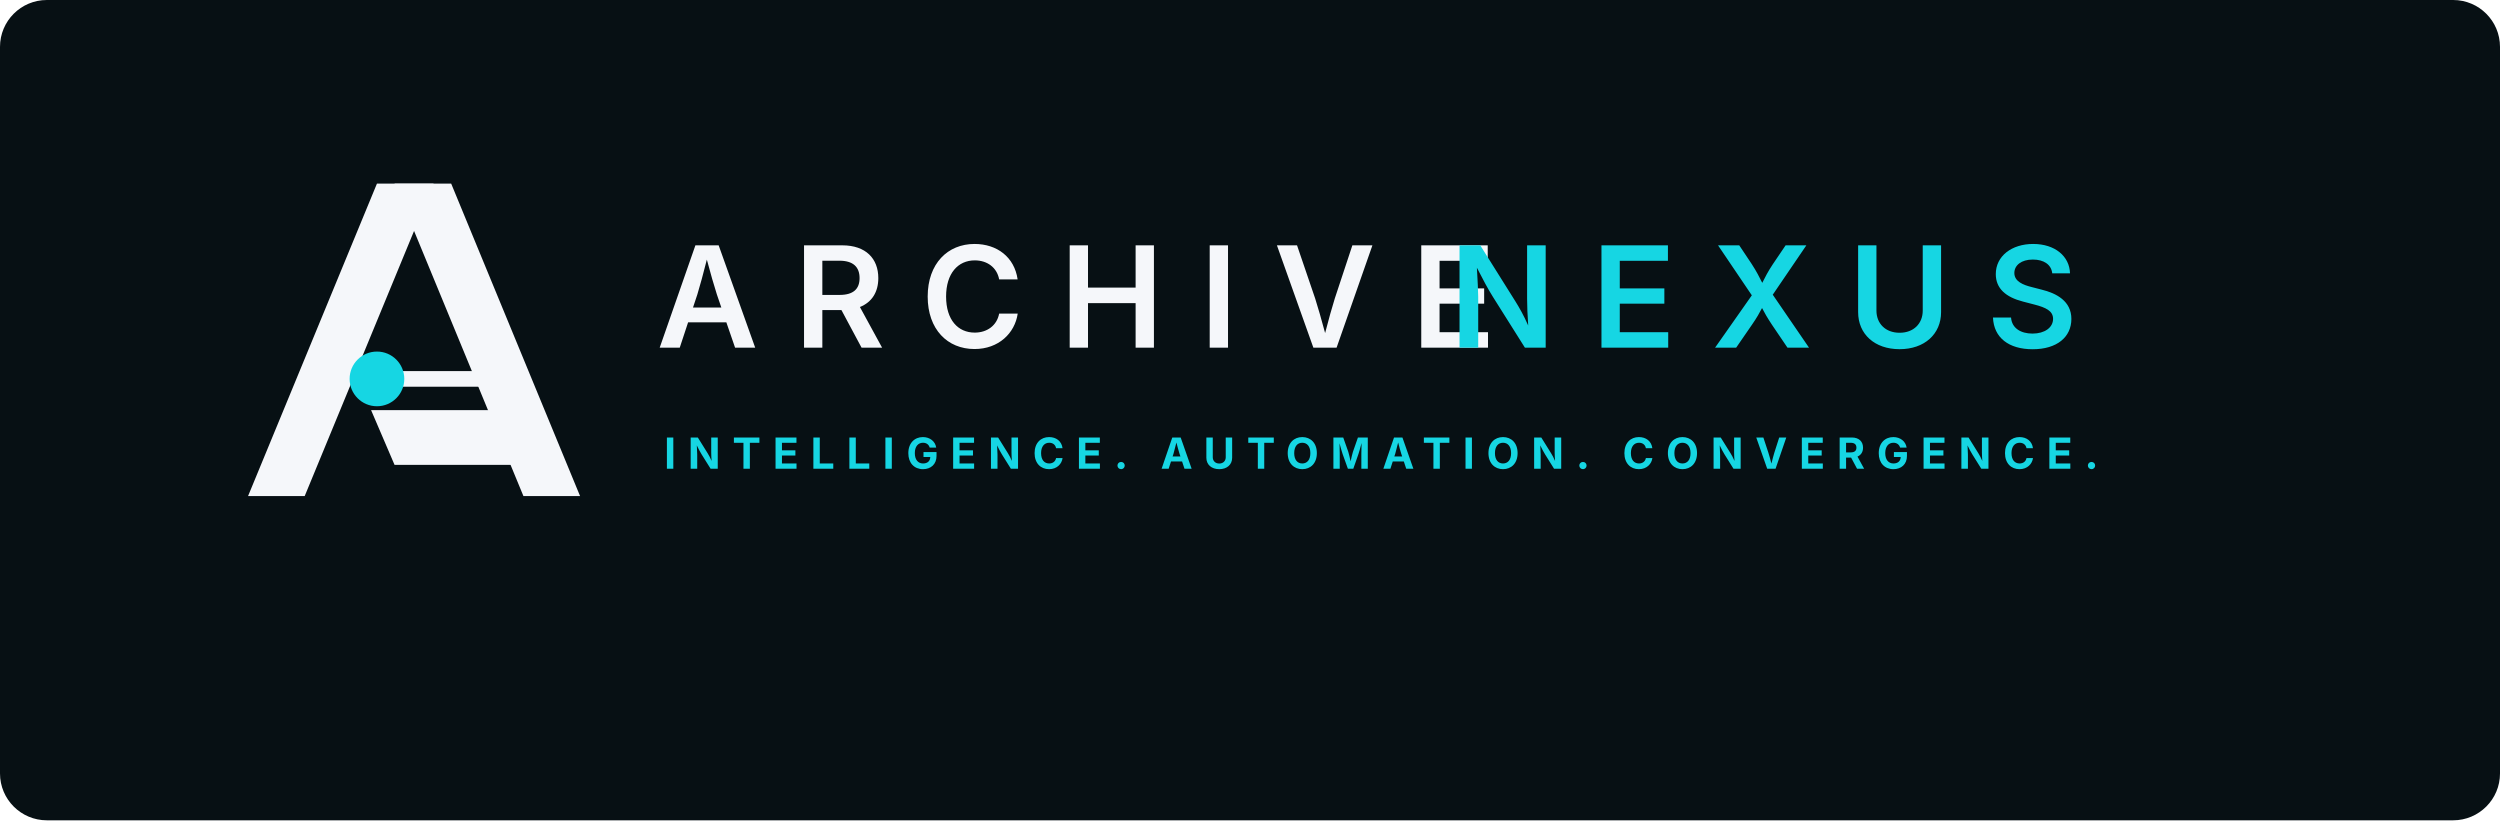
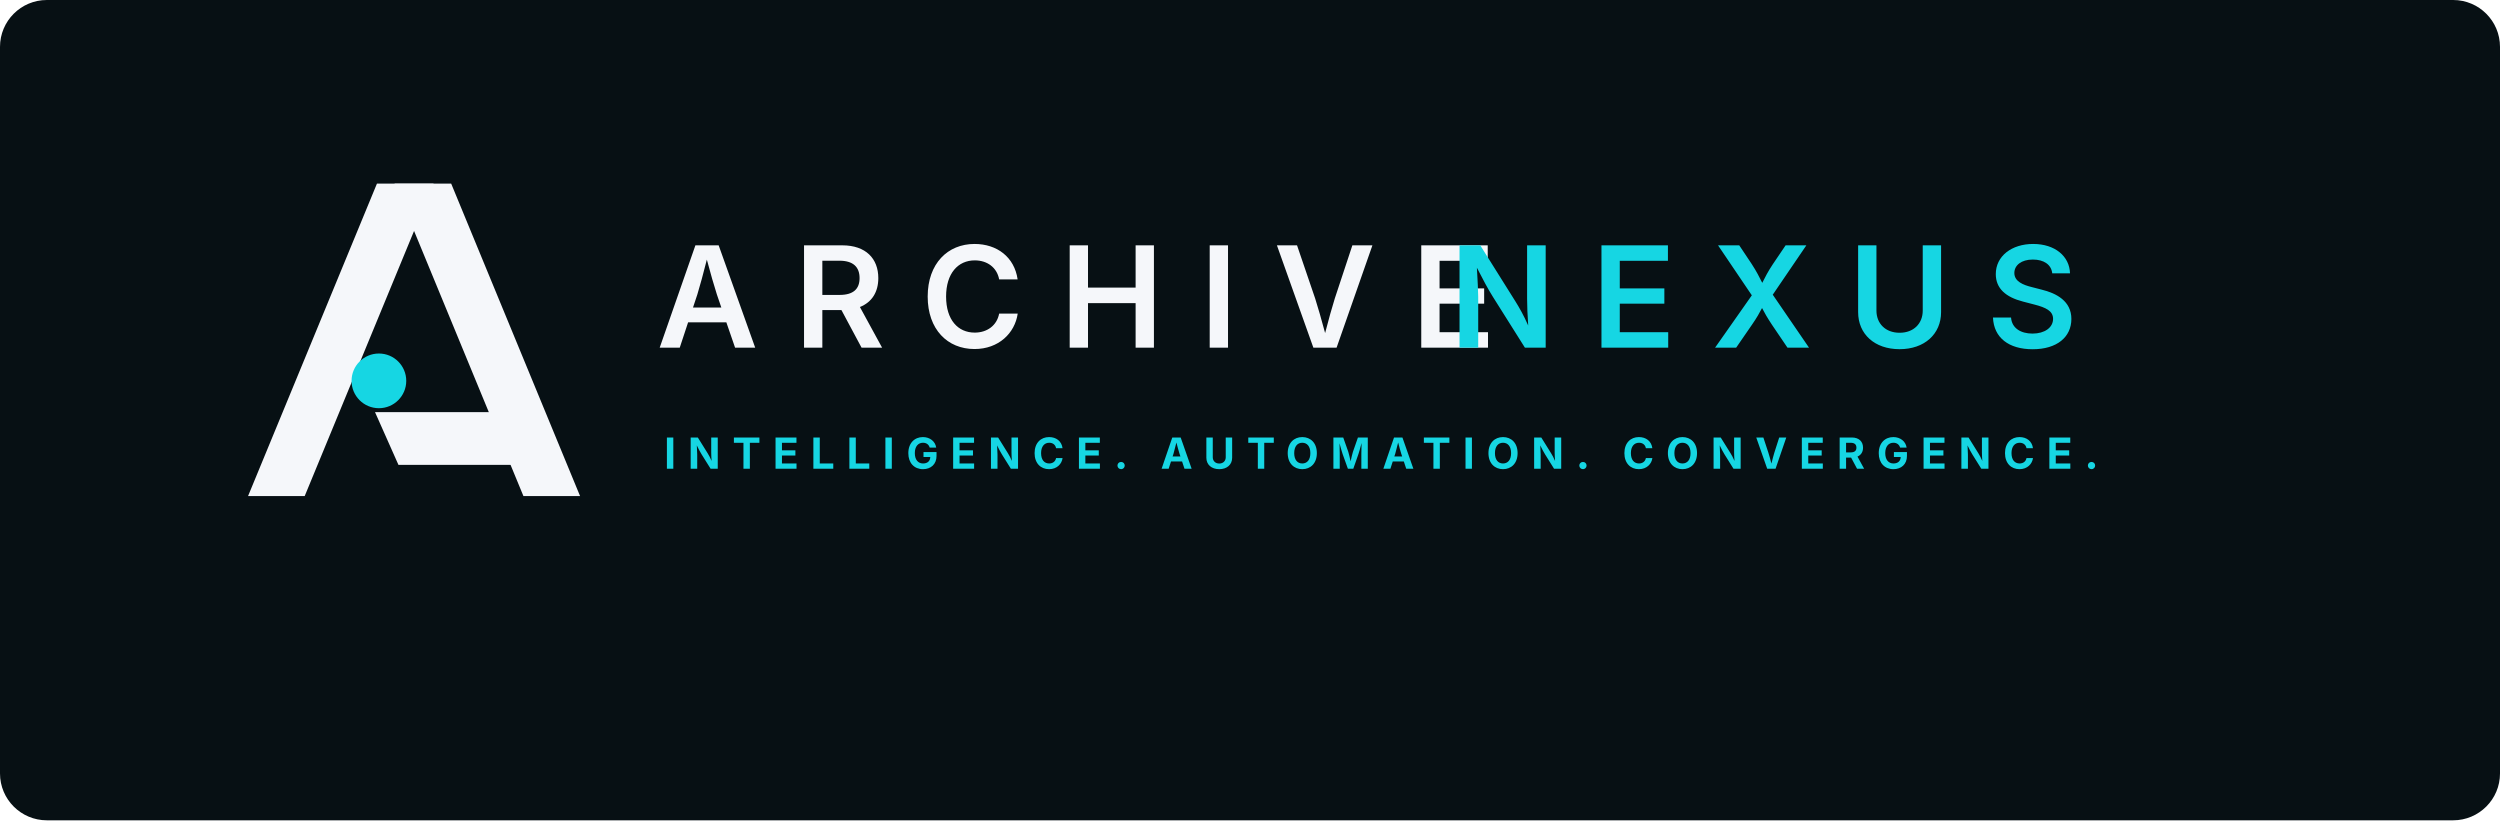
<svg xmlns="http://www.w3.org/2000/svg" viewBox="0 0 1280 420" role="img" aria-labelledby="title desc">
  <rect width="1280" height="420" rx="24" fill="#071014" />
  <g transform="translate(82 52)">
    <g fill="#F5F7FA">
      <path d="M45 202 111 42h29L74 202Z" />
      <path d="M120 42h29l66 160h-29Z" />
-       <path d="M108 158h71l12 28h-71Z" />
+       <path d="M110 159h70l11 27h-69Z" />
    </g>
-     <path d="M120 142h43" stroke="#F5F7FA" stroke-width="8" stroke-linecap="square" />
-     <circle cx="111" cy="142" r="14" fill="#16D6E3" />
+     <circle cx="112" cy="143" r="14" fill="#16D6E3" />
  </g>
  <text x="336" y="178" fill="#F5F7FA" font-family="Inter, Arial, Helvetica, sans-serif" font-size="72" font-weight="600" letter-spacing="18">ARCHIVE</text>
  <text x="742" y="178" fill="#16D6E3" font-family="Inter, Arial, Helvetica, sans-serif" font-size="72" font-weight="600" letter-spacing="18">NEXUS</text>
  <text x="340" y="240" fill="#16D6E3" font-family="Inter, Arial, Helvetica, sans-serif" font-size="22" font-weight="700" letter-spacing="6">INTELLIGENCE. AUTOMATION. CONVERGENCE.</text>
</svg>
